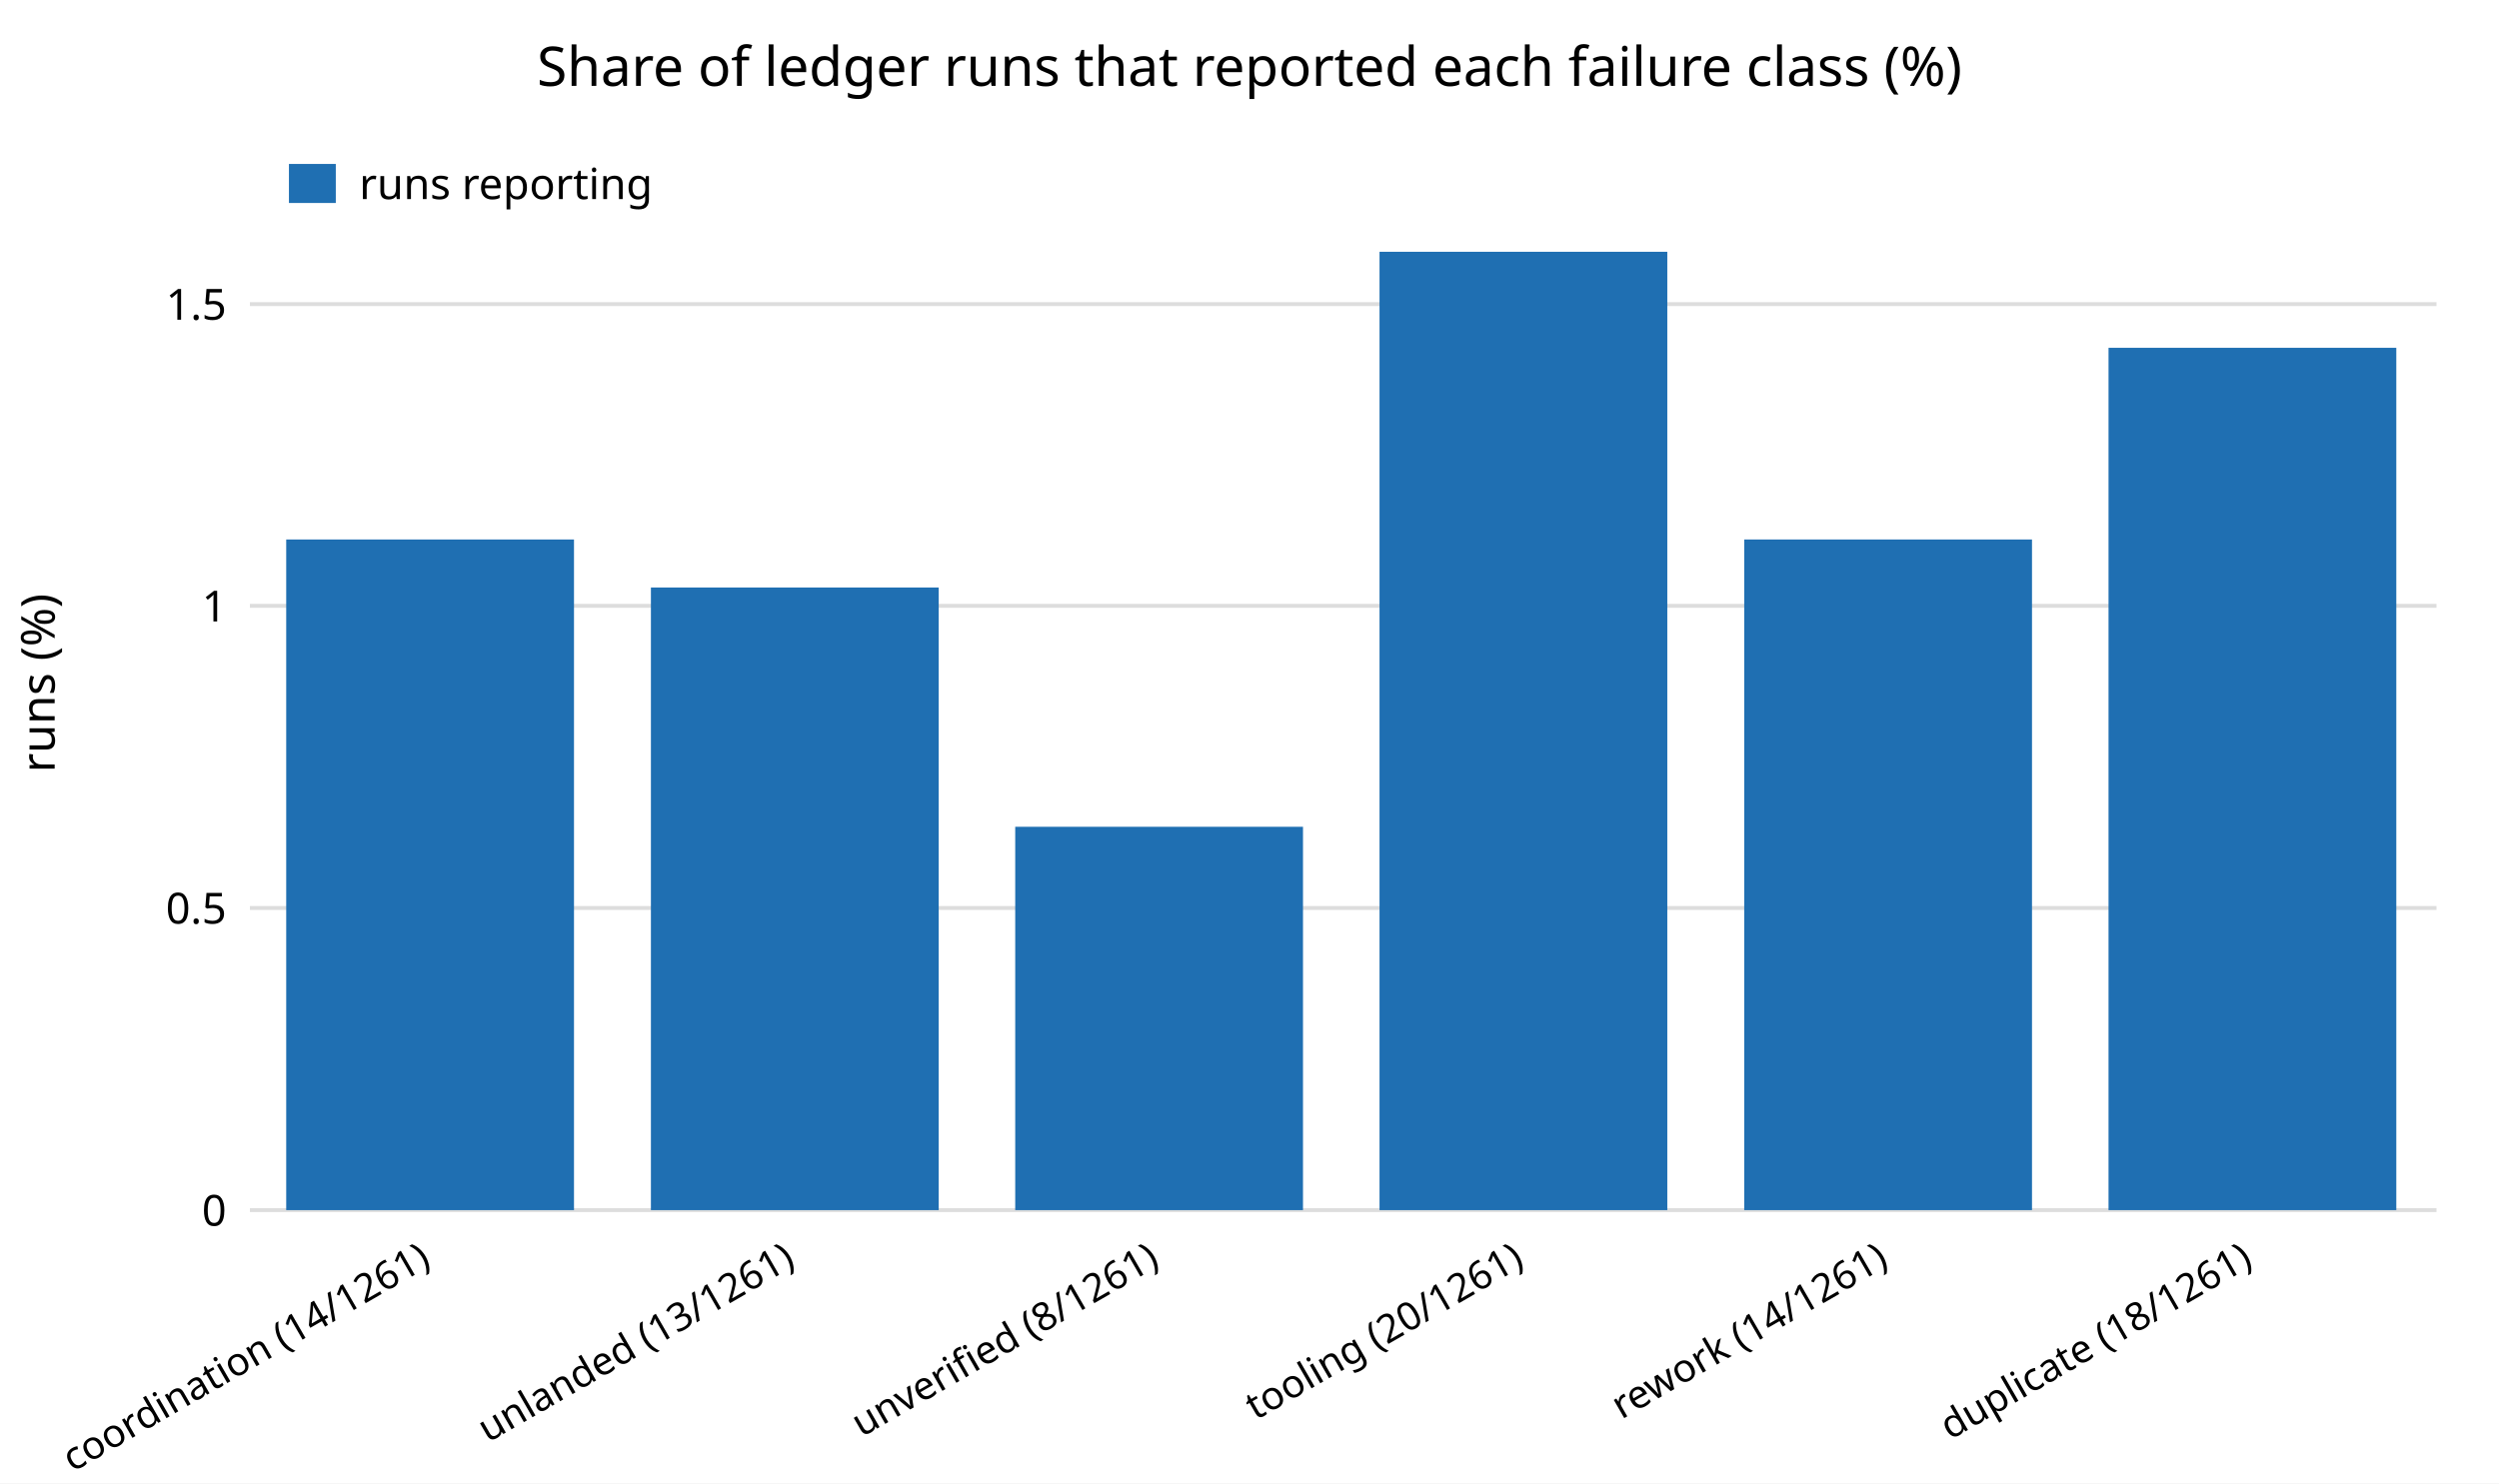
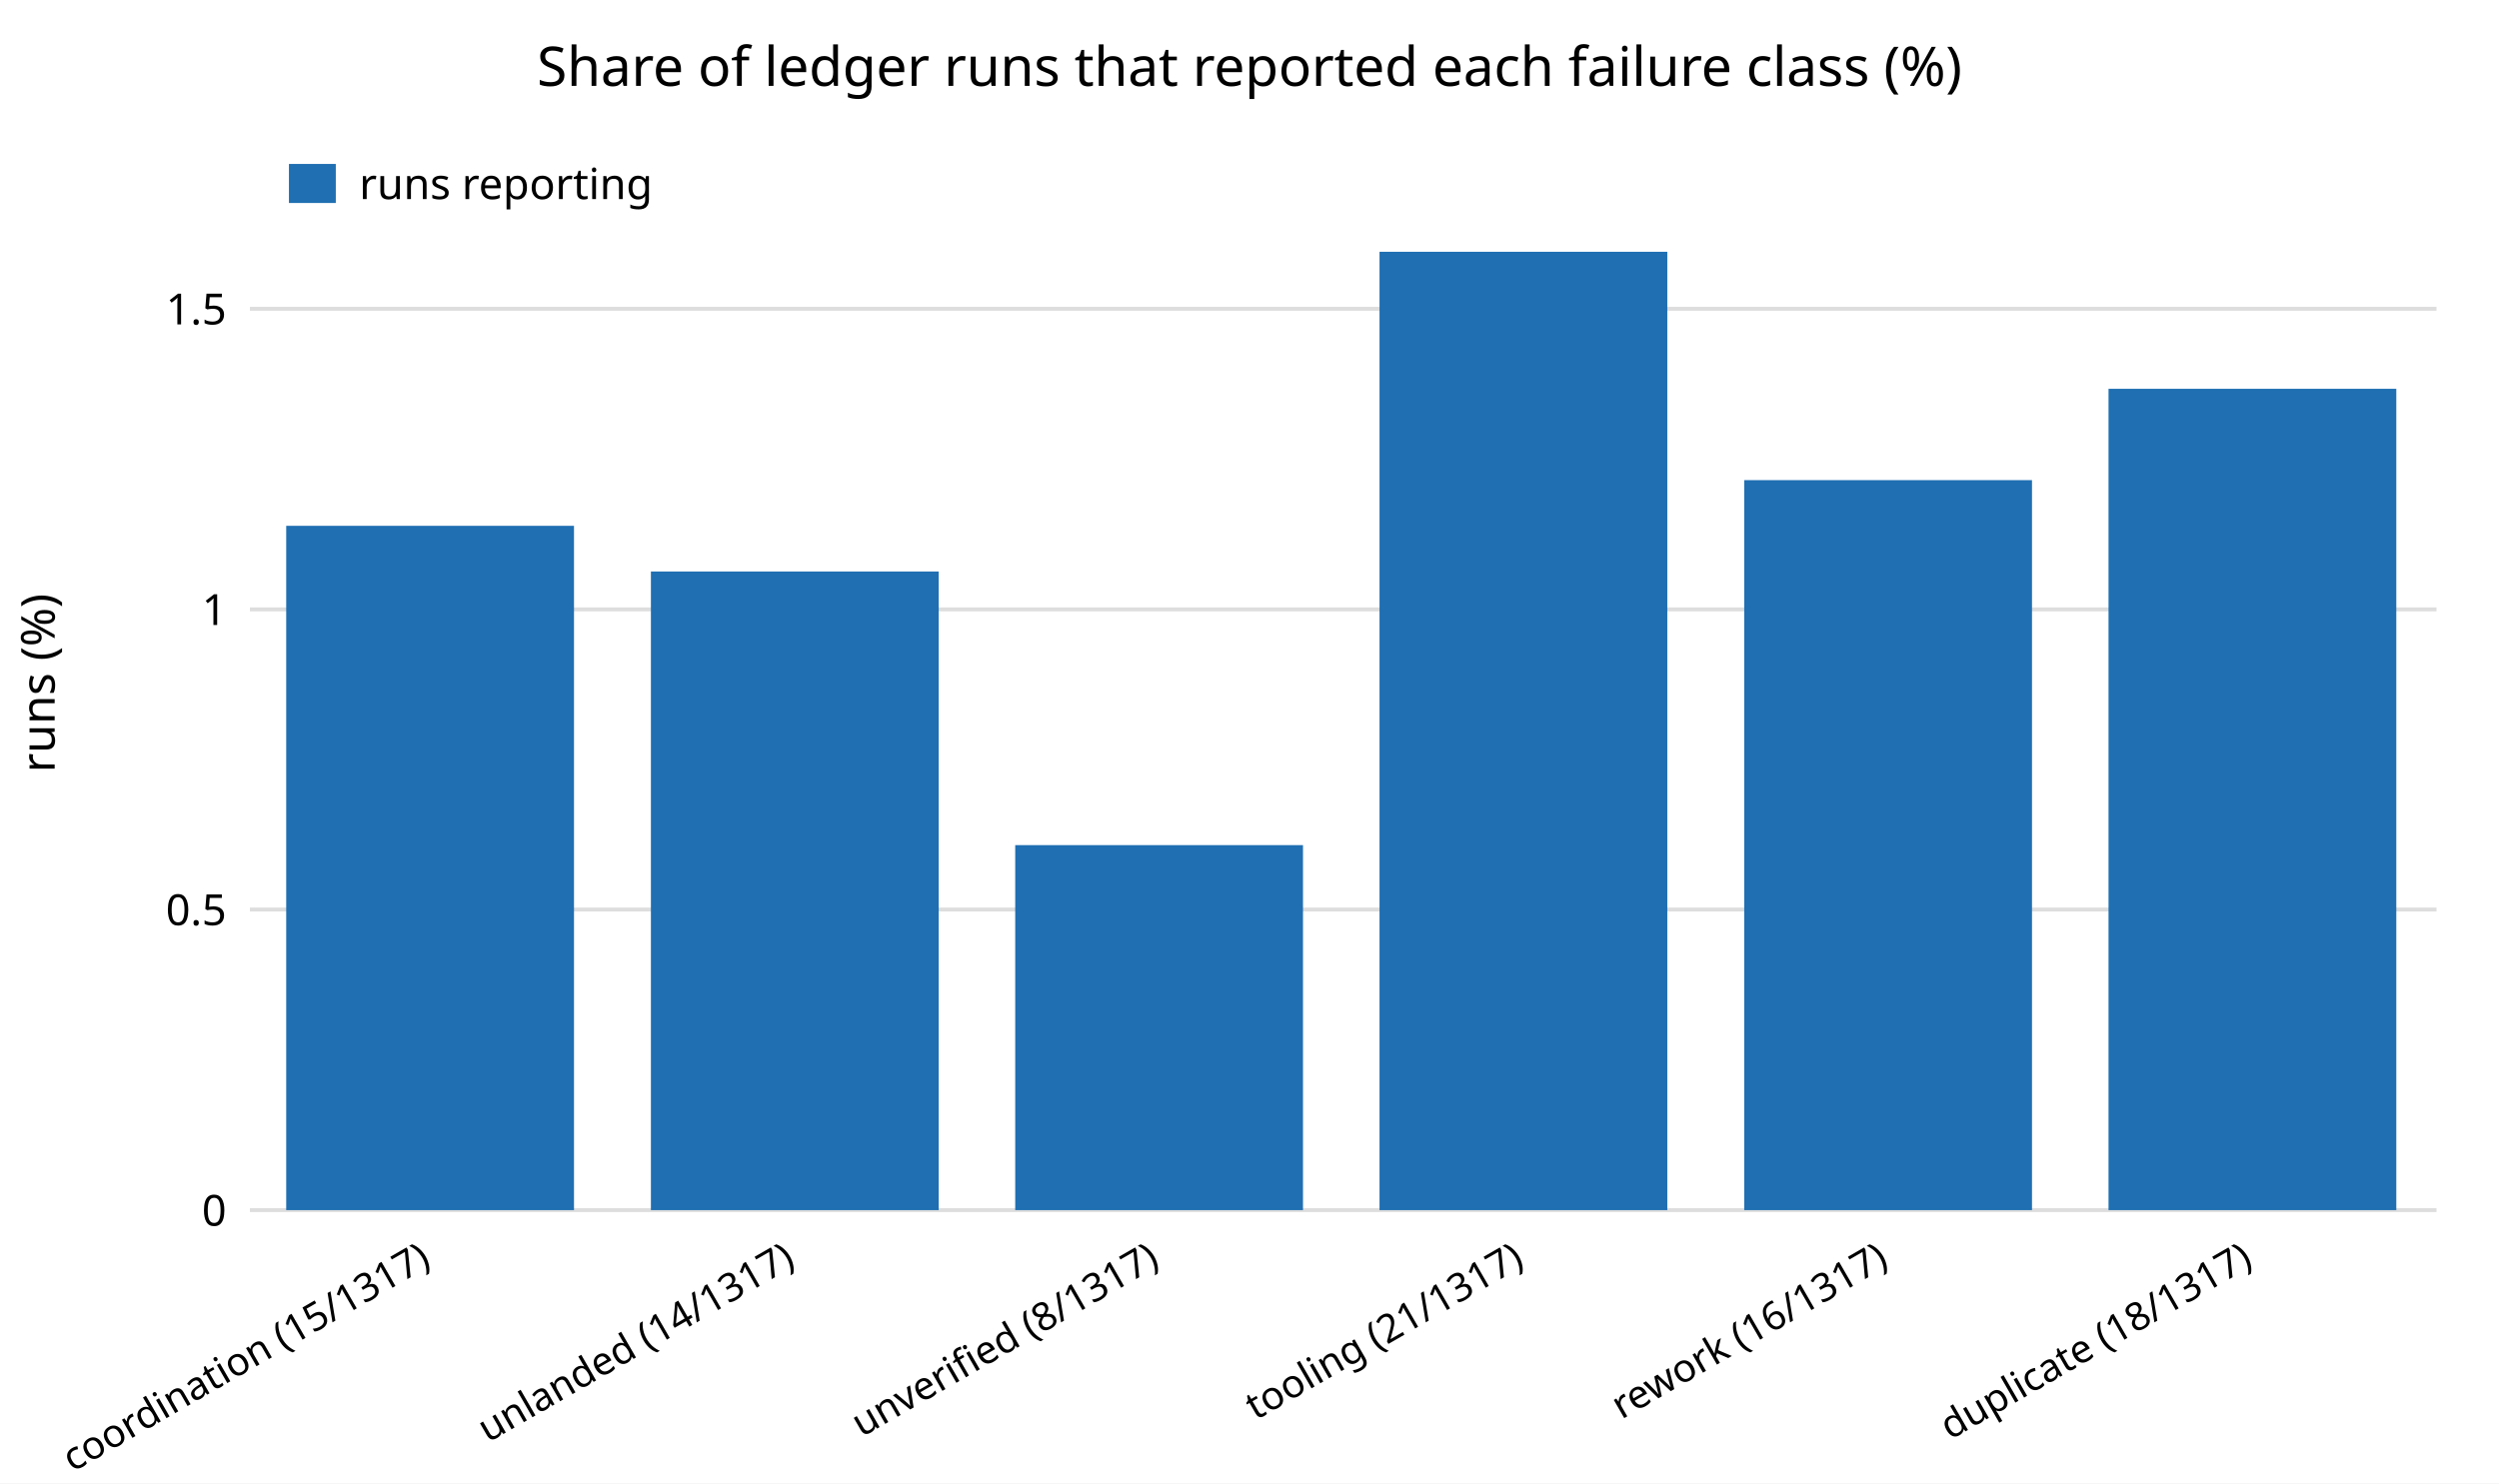
<svg xmlns="http://www.w3.org/2000/svg" viewBox="0 0 640 380" role="img" aria-label="Share of run-ledger rows whose error notes match each failure class">
  <rect width="640" height="380" fill="#fff" />
  <text x="320.0" y="22" text-anchor="middle" font-family="sans-serif" font-size="14">Share of ledger runs that reported each failure class (%)</text>
  <line x1="64" x2="624" y1="310.0" y2="310.0" stroke="#ddd" />
  <text x="58" y="314.0" text-anchor="end" font-family="sans-serif" font-size="11">0</text>
-   <line x1="64" x2="624" y1="232.6" y2="232.6" stroke="#ddd" />
-   <text x="58" y="236.6" text-anchor="end" font-family="sans-serif" font-size="11">0.5</text>
-   <line x1="64" x2="624" y1="155.2" y2="155.2" stroke="#ddd" />
-   <text x="58" y="159.2" text-anchor="end" font-family="sans-serif" font-size="11">1</text>
-   <line x1="64" x2="624" y1="77.9" y2="77.9" stroke="#ddd" />
-   <text x="58" y="81.9" text-anchor="end" font-family="sans-serif" font-size="11">1.5</text>
+   <line x1="64" x2="624" y1="233.0" y2="233.0" stroke="#ddd" />
+   <text x="58" y="237.0" text-anchor="end" font-family="sans-serif" font-size="11">0.5</text>
+   <line x1="64" x2="624" y1="156.1" y2="156.1" stroke="#ddd" />
+   <text x="58" y="160.1" text-anchor="end" font-family="sans-serif" font-size="11">1</text>
+   <line x1="64" x2="624" y1="79.1" y2="79.1" stroke="#ddd" />
+   <text x="58" y="83.1" text-anchor="end" font-family="sans-serif" font-size="11">1.5</text>
  <text x="14" y="175.0" text-anchor="middle" font-family="sans-serif" font-size="12" transform="rotate(-90 14 175.0)">runs (%)</text>
-   <text x="110.7" y="324" text-anchor="end" font-family="sans-serif" font-size="10" transform="rotate(-30 110.7 324)">coordination (14/1261)</text>
-   <rect x="73.3" y="138.2" width="73.7" height="171.8" fill="#1f6fb2" />
-   <text x="204.0" y="324" text-anchor="end" font-family="sans-serif" font-size="10" transform="rotate(-30 204.0 324)">unlanded (13/1261)</text>
-   <rect x="166.7" y="150.5" width="73.7" height="159.5" fill="#1f6fb2" />
-   <text x="297.3" y="324" text-anchor="end" font-family="sans-serif" font-size="10" transform="rotate(-30 297.3 324)">unverified (8/1261)</text>
-   <rect x="260.0" y="211.8" width="73.7" height="98.2" fill="#1f6fb2" />
-   <text x="390.7" y="324" text-anchor="end" font-family="sans-serif" font-size="10" transform="rotate(-30 390.7 324)">tooling (20/1261)</text>
+   <text x="110.7" y="324" text-anchor="end" font-family="sans-serif" font-size="10" transform="rotate(-30 110.7 324)">coordination (15/1317)</text>
+   <rect x="73.3" y="134.7" width="73.7" height="175.3" fill="#1f6fb2" />
+   <text x="204.0" y="324" text-anchor="end" font-family="sans-serif" font-size="10" transform="rotate(-30 204.0 324)">unlanded (14/1317)</text>
+   <rect x="166.7" y="146.4" width="73.7" height="163.6" fill="#1f6fb2" />
+   <text x="297.3" y="324" text-anchor="end" font-family="sans-serif" font-size="10" transform="rotate(-30 297.3 324)">unverified (8/1317)</text>
+   <rect x="260.0" y="216.5" width="73.7" height="93.5" fill="#1f6fb2" />
+   <text x="390.7" y="324" text-anchor="end" font-family="sans-serif" font-size="10" transform="rotate(-30 390.7 324)">tooling (21/1317)</text>
  <rect x="353.3" y="64.5" width="73.7" height="245.5" fill="#1f6fb2" />
-   <text x="484.0" y="324" text-anchor="end" font-family="sans-serif" font-size="10" transform="rotate(-30 484.0 324)">rework (14/1261)</text>
-   <rect x="446.7" y="138.2" width="73.7" height="171.8" fill="#1f6fb2" />
-   <text x="577.3" y="324" text-anchor="end" font-family="sans-serif" font-size="10" transform="rotate(-30 577.3 324)">duplicate (18/1261)</text>
-   <rect x="540.0" y="89.1" width="73.7" height="220.9" fill="#1f6fb2" />
+   <text x="484.0" y="324" text-anchor="end" font-family="sans-serif" font-size="10" transform="rotate(-30 484.0 324)">rework (16/1317)</text>
+   <rect x="446.7" y="123.0" width="73.7" height="187.0" fill="#1f6fb2" />
+   <text x="577.3" y="324" text-anchor="end" font-family="sans-serif" font-size="10" transform="rotate(-30 577.3 324)">duplicate (18/1317)</text>
+   <rect x="540.0" y="99.6" width="73.7" height="210.4" fill="#1f6fb2" />
  <rect x="74" y="42" width="12" height="10" fill="#1f6fb2" />
  <text x="92" y="51" font-family="sans-serif" font-size="11">runs reporting</text>
</svg>
